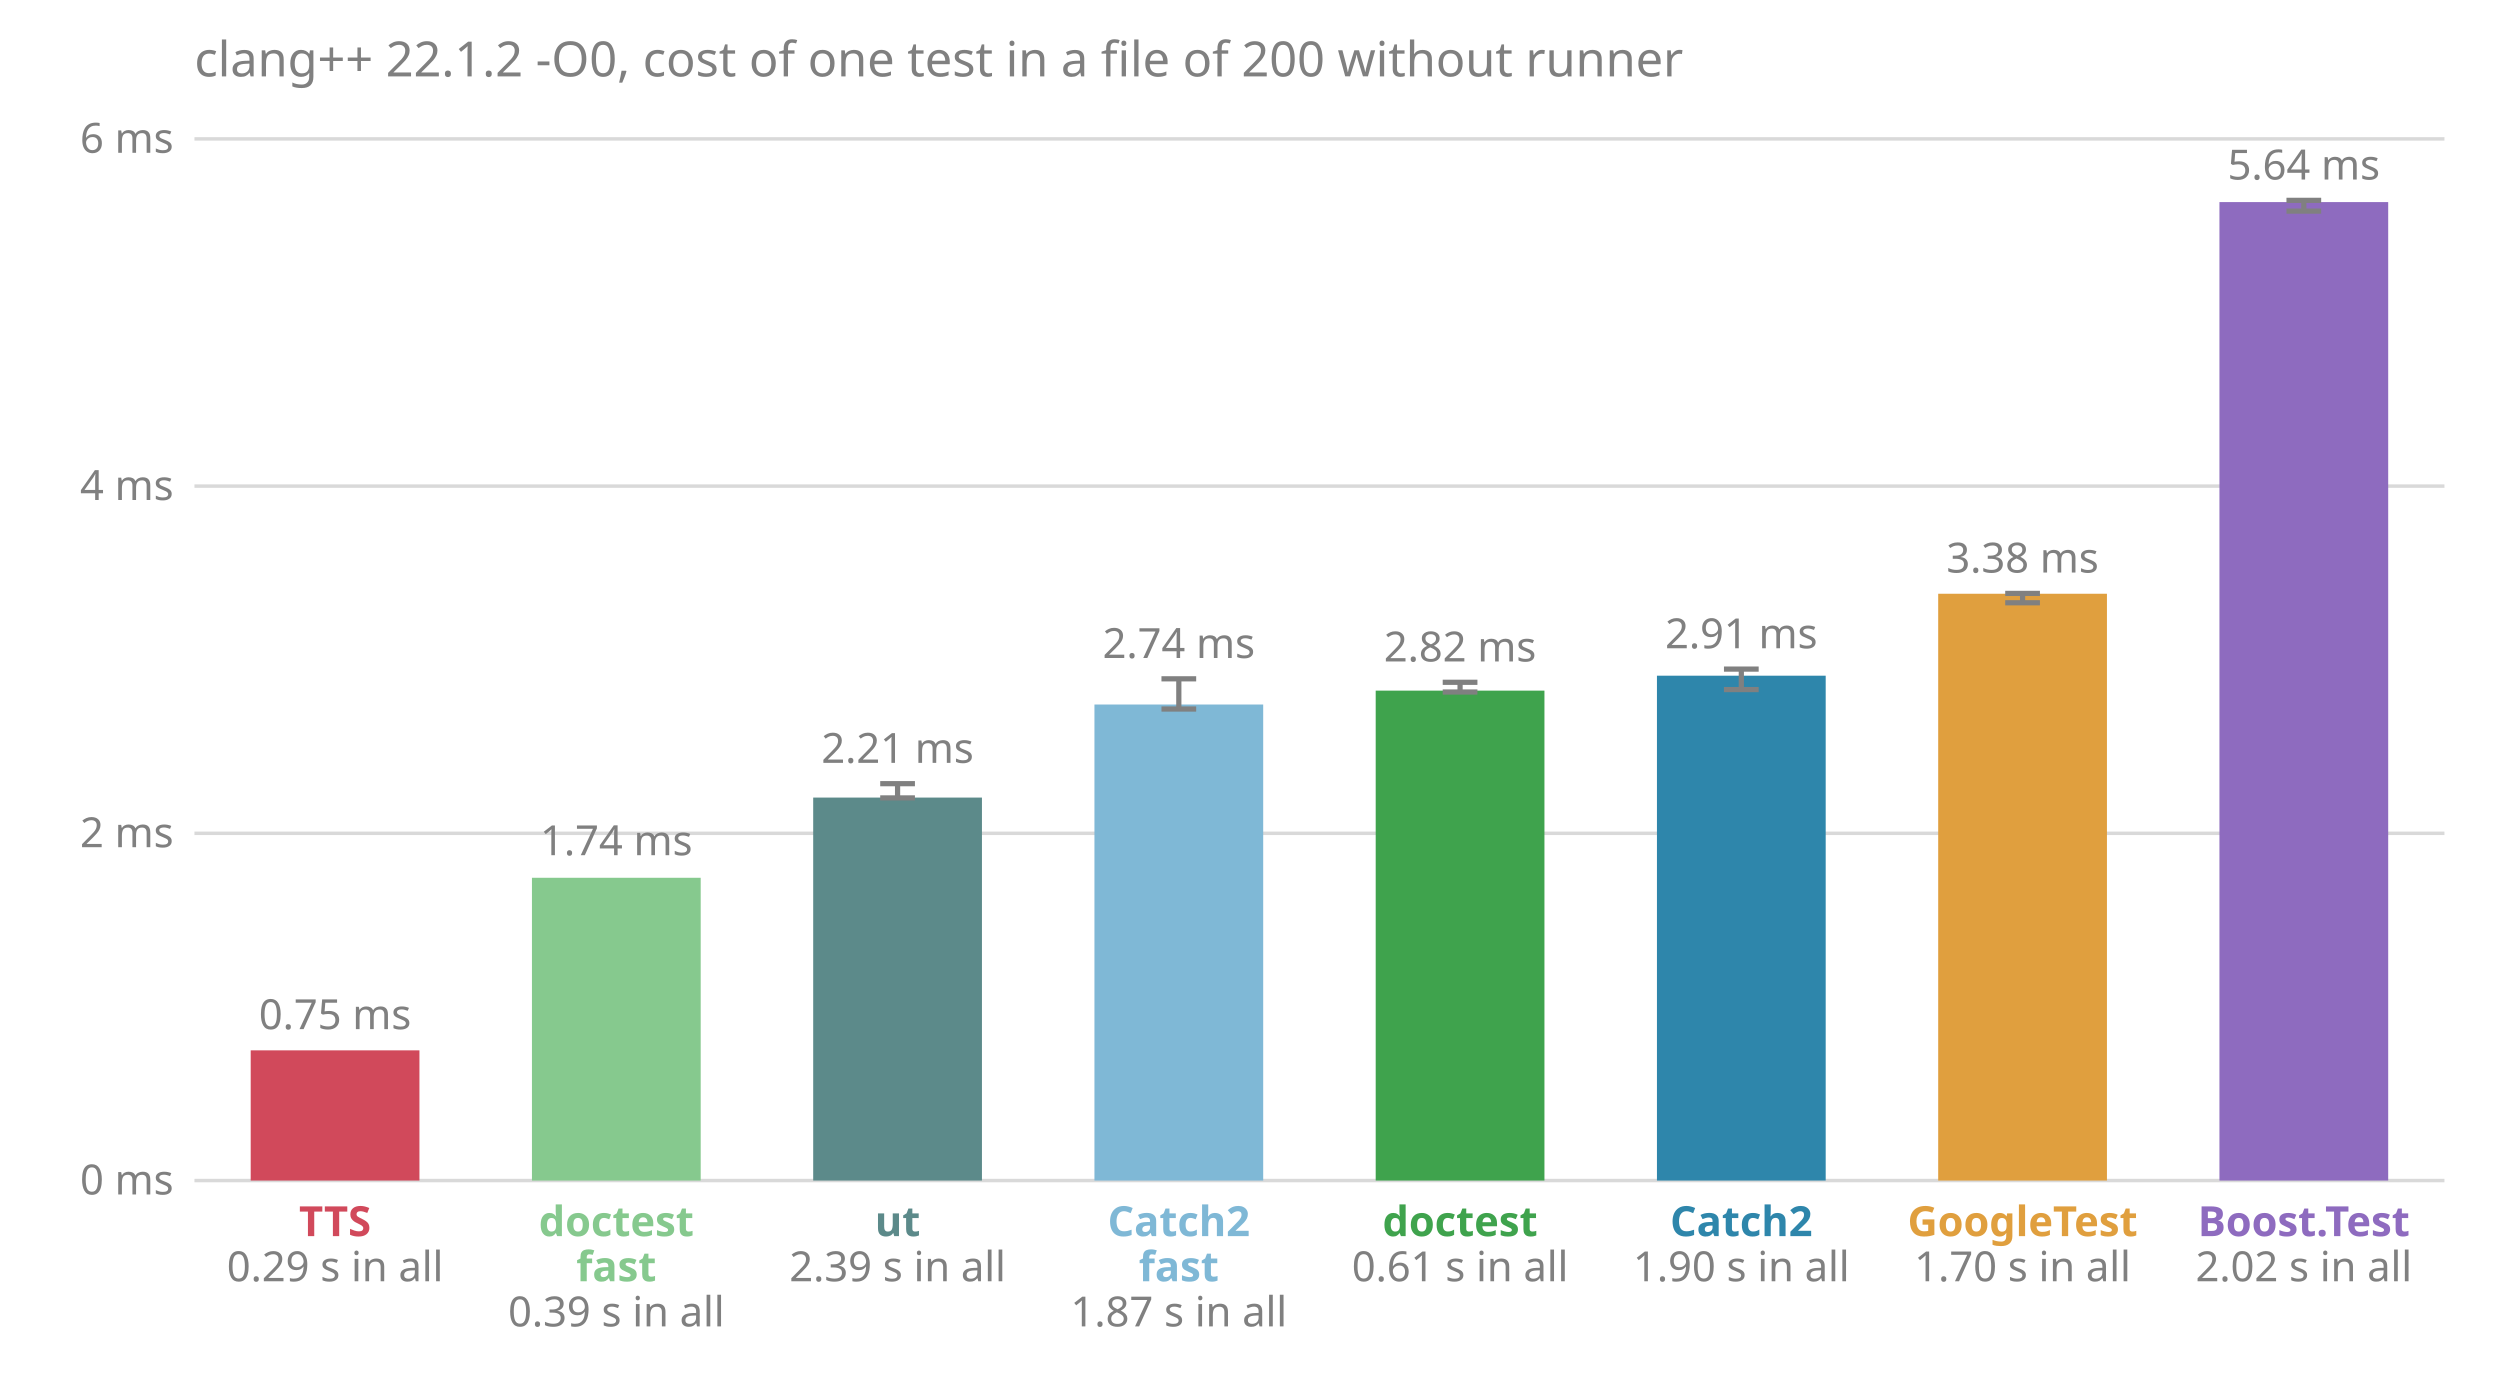
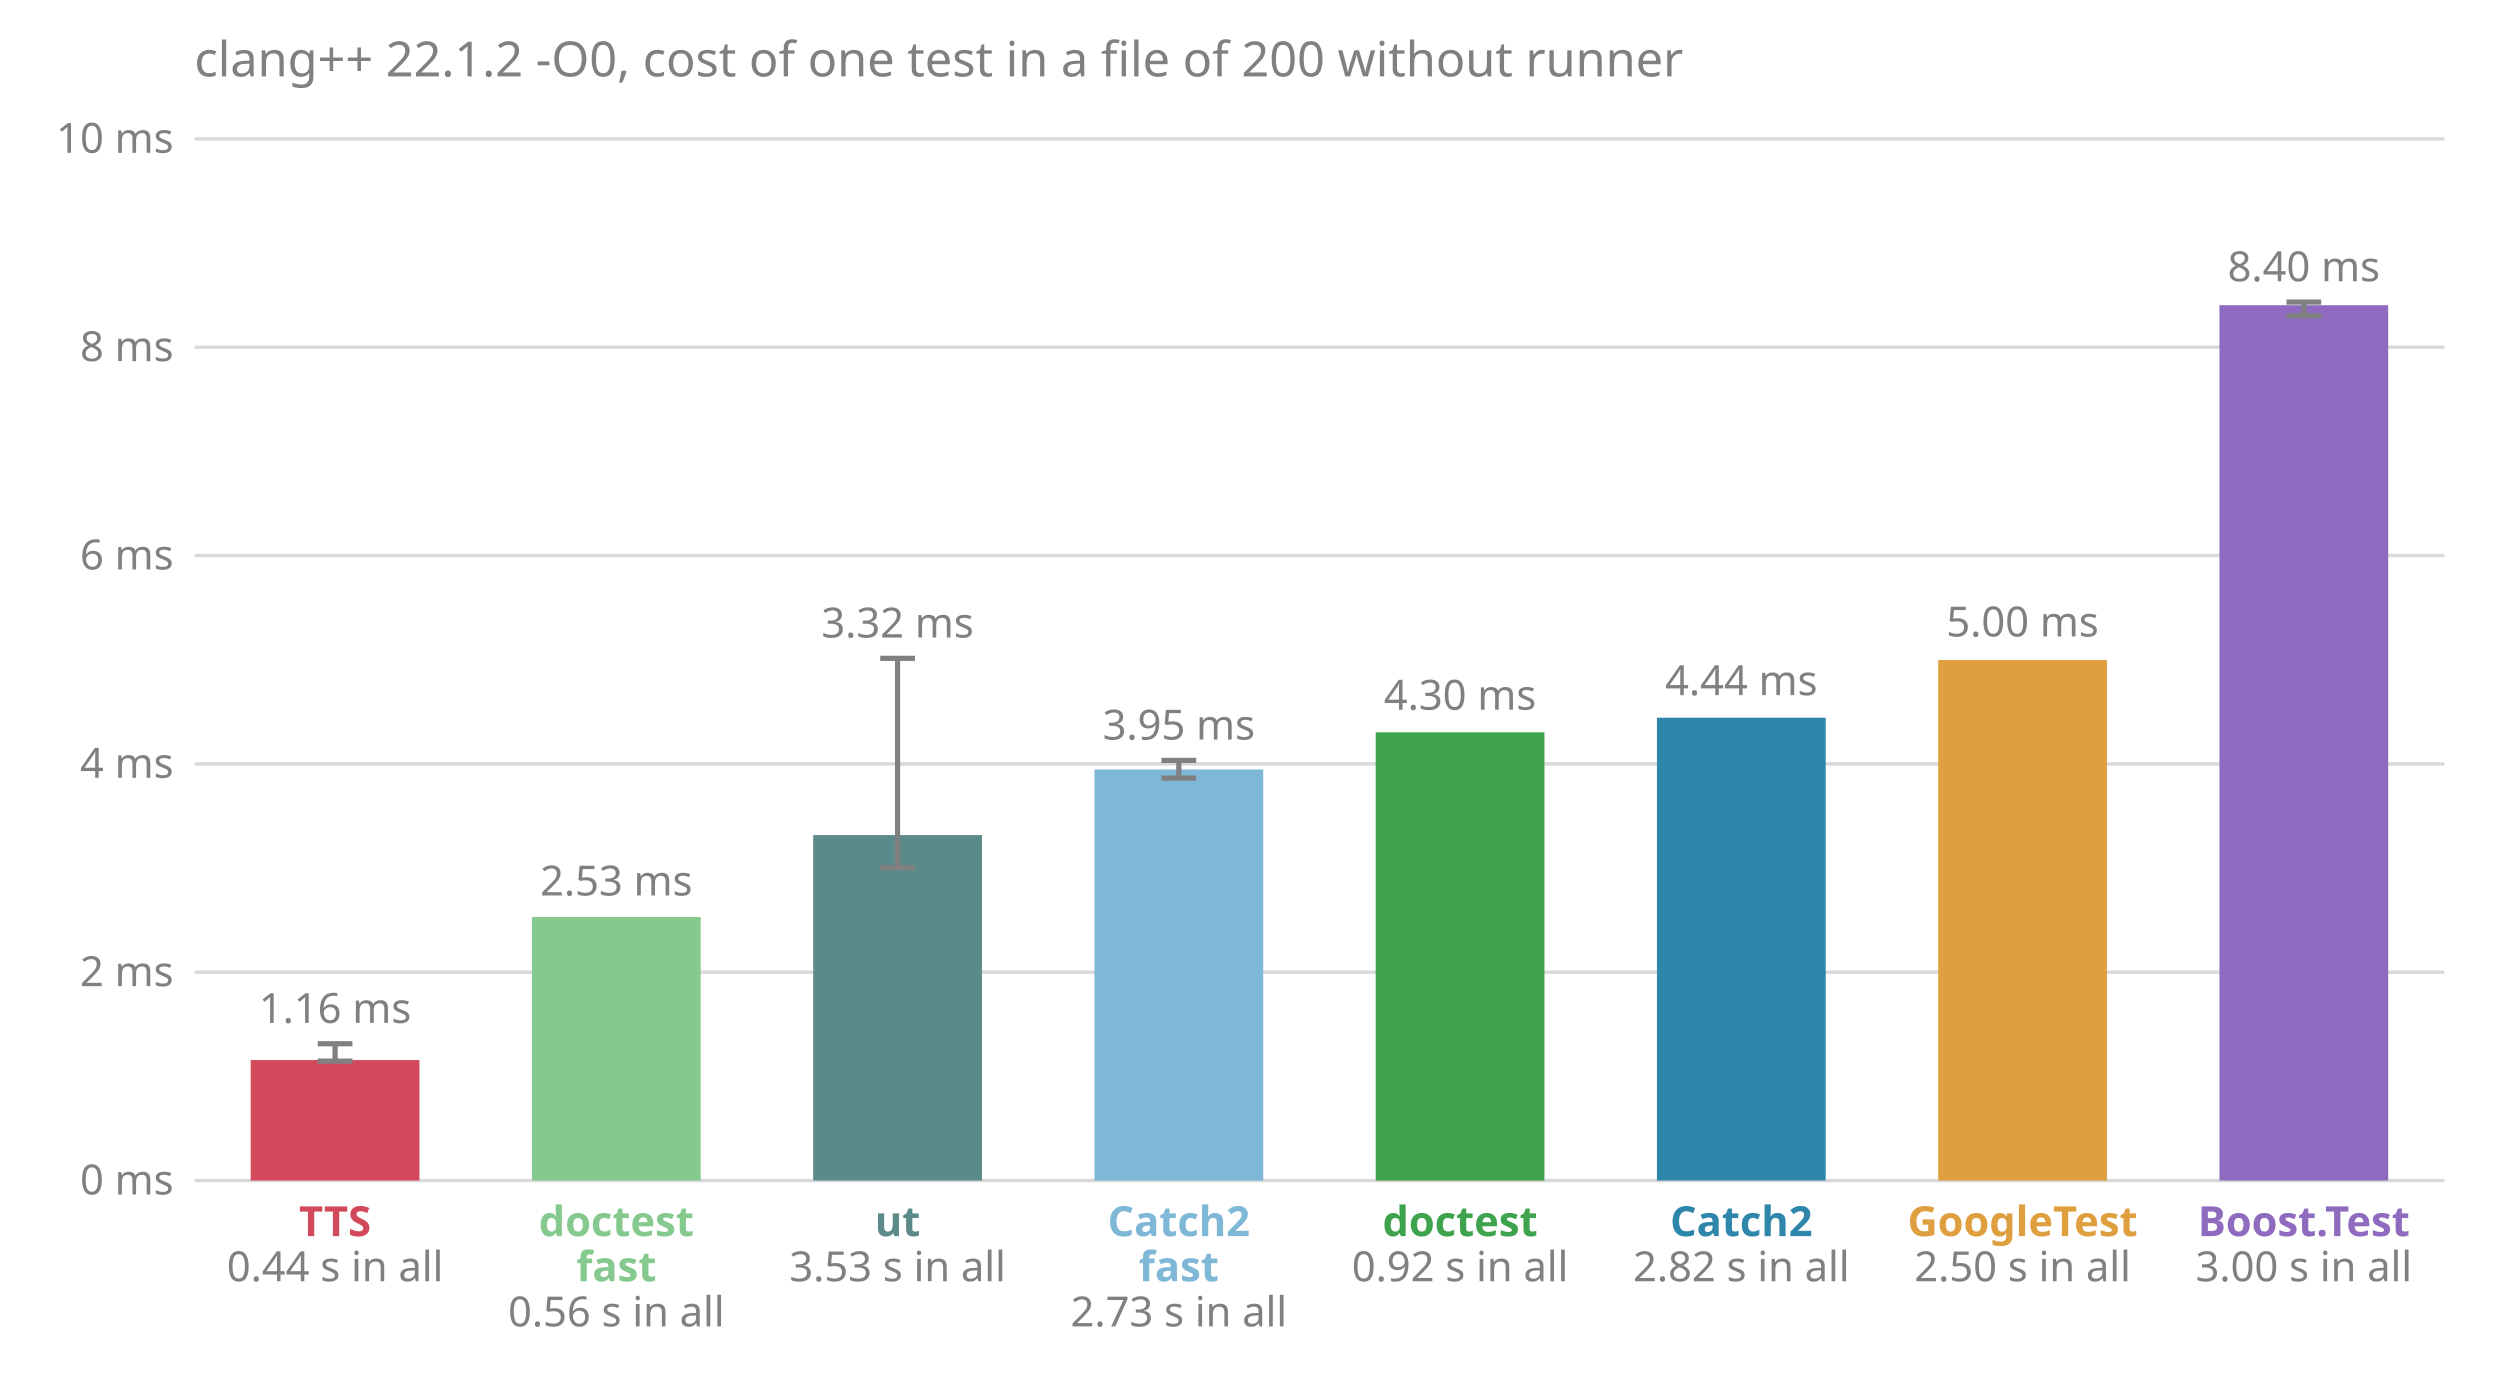
<svg xmlns="http://www.w3.org/2000/svg" viewBox="0 0 720 400" font-family="sans-serif" font-size="12">
  <text x="56.0" y="22.0" fill="#808080" font-size="14">clang++ 22.1.2 -O0, cost of one test in a file of 200 without runner</text>
  <line x1="56.0" x2="704.0" y1="340.0" y2="340.0" stroke="#808080" stroke-opacity="0.3" />
  <text x="50.0" y="344.0" fill="#808080" text-anchor="end">0 ms</text>
-   <line x1="56.0" x2="704.0" y1="240.0" y2="240.0" stroke="#808080" stroke-opacity="0.3" />
-   <text x="50.0" y="244.0" fill="#808080" text-anchor="end">2 ms</text>
-   <line x1="56.0" x2="704.0" y1="140.0" y2="140.0" stroke="#808080" stroke-opacity="0.3" />
-   <text x="50.0" y="144.0" fill="#808080" text-anchor="end">4 ms</text>
+   <line x1="56.0" x2="704.0" y1="280.0" y2="280.0" stroke="#808080" stroke-opacity="0.3" />
+   <text x="50.0" y="284.0" fill="#808080" text-anchor="end">2 ms</text>
+   <line x1="56.0" x2="704.0" y1="220.0" y2="220.0" stroke="#808080" stroke-opacity="0.3" />
+   <text x="50.0" y="224.0" fill="#808080" text-anchor="end">4 ms</text>
+   <line x1="56.0" x2="704.0" y1="160.0" y2="160.0" stroke="#808080" stroke-opacity="0.3" />
+   <text x="50.0" y="164.0" fill="#808080" text-anchor="end">6 ms</text>
+   <line x1="56.0" x2="704.0" y1="100.0" y2="100.0" stroke="#808080" stroke-opacity="0.3" />
+   <text x="50.0" y="104.0" fill="#808080" text-anchor="end">8 ms</text>
  <line x1="56.0" x2="704.0" y1="40.0" y2="40.0" stroke="#808080" stroke-opacity="0.3" />
-   <text x="50.0" y="44.0" fill="#808080" text-anchor="end">6 ms</text>
-   <rect x="72.2" y="302.5" width="48.6" height="37.5" fill="#d1495b" />
-   <text x="96.5" y="296.4" fill="#808080" text-anchor="middle">0.75 ms</text>
+   <text x="50.0" y="44.0" fill="#808080" text-anchor="end">10 ms</text>
+   <rect x="72.2" y="305.3" width="48.6" height="34.7" fill="#d1495b" />
+   <line x1="96.5" x2="96.5" y1="305.6" y2="300.6" stroke="#808080" stroke-width="1.5" />
+   <line x1="91.5" x2="101.5" y1="305.6" y2="305.6" stroke="#808080" stroke-width="1.5" />
+   <line x1="91.5" x2="101.5" y1="300.6" y2="300.6" stroke="#808080" stroke-width="1.5" />
+   <text x="96.5" y="294.6" fill="#808080" text-anchor="middle">1.16 ms</text>
  <text x="96.5" y="356.0" fill="#d1495b" font-weight="bold" text-anchor="middle">TTS</text>
-   <text x="96.5" y="369.0" fill="#808080" text-anchor="middle">0.29 s in all</text>
-   <rect x="153.2" y="252.8" width="48.6" height="87.2" fill="#86c98e" />
-   <text x="177.5" y="246.3" fill="#808080" text-anchor="middle">1.74 ms</text>
+   <text x="96.5" y="369.0" fill="#808080" text-anchor="middle">0.44 s in all</text>
+   <rect x="153.2" y="264.1" width="48.6" height="75.9" fill="#86c98e" />
+   <text x="177.5" y="257.9" fill="#808080" text-anchor="middle">2.53 ms</text>
  <text x="177.5" y="356.0" fill="#86c98e" font-weight="bold" text-anchor="middle">doctest</text>
  <text x="177.5" y="369.0" fill="#86c98e" font-weight="bold" text-anchor="middle">fast</text>
-   <text x="177.5" y="382.0" fill="#808080" text-anchor="middle">0.39 s in all</text>
-   <rect x="234.2" y="229.7" width="48.6" height="110.3" fill="#5c8a8a" />
-   <line x1="258.5" x2="258.5" y1="229.8" y2="225.7" stroke="#808080" stroke-width="1.5" />
-   <line x1="253.5" x2="263.5" y1="229.8" y2="229.8" stroke="#808080" stroke-width="1.5" />
-   <line x1="253.5" x2="263.5" y1="225.7" y2="225.7" stroke="#808080" stroke-width="1.5" />
-   <text x="258.5" y="219.7" fill="#808080" text-anchor="middle">2.21 ms</text>
+   <text x="177.5" y="382.0" fill="#808080" text-anchor="middle">0.56 s in all</text>
+   <rect x="234.2" y="240.5" width="48.6" height="99.5" fill="#5c8a8a" />
+   <line x1="258.5" x2="258.5" y1="249.9" y2="189.6" stroke="#808080" stroke-width="1.5" />
+   <line x1="253.5" x2="263.5" y1="249.9" y2="249.9" stroke="#808080" stroke-width="1.5" />
+   <line x1="253.5" x2="263.5" y1="189.6" y2="189.6" stroke="#808080" stroke-width="1.5" />
+   <text x="258.5" y="183.6" fill="#808080" text-anchor="middle">3.32 ms</text>
  <text x="258.5" y="356.0" fill="#5c8a8a" font-weight="bold" text-anchor="middle">ut</text>
-   <text x="258.5" y="369.0" fill="#808080" text-anchor="middle">2.39 s in all</text>
-   <rect x="315.2" y="202.9" width="48.6" height="137.1" fill="#7fb8d6" />
-   <line x1="339.5" x2="339.5" y1="204.2" y2="195.5" stroke="#808080" stroke-width="1.5" />
-   <line x1="334.5" x2="344.5" y1="204.2" y2="204.2" stroke="#808080" stroke-width="1.5" />
-   <line x1="334.5" x2="344.5" y1="195.5" y2="195.5" stroke="#808080" stroke-width="1.5" />
-   <text x="339.5" y="189.5" fill="#808080" text-anchor="middle">2.74 ms</text>
+   <text x="258.5" y="369.0" fill="#808080" text-anchor="middle">3.53 s in all</text>
+   <rect x="315.2" y="221.6" width="48.6" height="118.4" fill="#7fb8d6" />
+   <line x1="339.5" x2="339.5" y1="224.1" y2="219.0" stroke="#808080" stroke-width="1.5" />
+   <line x1="334.5" x2="344.5" y1="224.1" y2="224.1" stroke="#808080" stroke-width="1.5" />
+   <line x1="334.5" x2="344.5" y1="219.0" y2="219.0" stroke="#808080" stroke-width="1.5" />
+   <text x="339.5" y="213.0" fill="#808080" text-anchor="middle">3.95 ms</text>
  <text x="339.5" y="356.0" fill="#7fb8d6" font-weight="bold" text-anchor="middle">Catch2</text>
  <text x="339.5" y="369.0" fill="#7fb8d6" font-weight="bold" text-anchor="middle">fast</text>
-   <text x="339.5" y="382.0" fill="#808080" text-anchor="middle">1.87 s in all</text>
-   <rect x="396.2" y="198.9" width="48.6" height="141.1" fill="#3fa34d" />
-   <line x1="420.5" x2="420.5" y1="199.3" y2="196.5" stroke="#808080" stroke-width="1.5" />
-   <line x1="415.5" x2="425.5" y1="199.3" y2="199.3" stroke="#808080" stroke-width="1.5" />
-   <line x1="415.5" x2="425.5" y1="196.5" y2="196.5" stroke="#808080" stroke-width="1.5" />
-   <text x="420.5" y="190.5" fill="#808080" text-anchor="middle">2.82 ms</text>
+   <text x="339.5" y="382.0" fill="#808080" text-anchor="middle">2.73 s in all</text>
+   <rect x="396.2" y="210.9" width="48.6" height="129.1" fill="#3fa34d" />
+   <text x="420.5" y="204.4" fill="#808080" text-anchor="middle">4.30 ms</text>
  <text x="420.5" y="356.0" fill="#3fa34d" font-weight="bold" text-anchor="middle">doctest</text>
-   <text x="420.5" y="369.0" fill="#808080" text-anchor="middle">0.61 s in all</text>
-   <rect x="477.2" y="194.6" width="48.6" height="145.4" fill="#2e86ab" />
-   <line x1="501.5" x2="501.5" y1="198.6" y2="192.7" stroke="#808080" stroke-width="1.5" />
-   <line x1="496.5" x2="506.5" y1="198.6" y2="198.6" stroke="#808080" stroke-width="1.5" />
-   <line x1="496.5" x2="506.5" y1="192.7" y2="192.7" stroke="#808080" stroke-width="1.5" />
-   <text x="501.5" y="186.7" fill="#808080" text-anchor="middle">2.91 ms</text>
+   <text x="420.5" y="369.0" fill="#808080" text-anchor="middle">0.92 s in all</text>
+   <rect x="477.2" y="206.7" width="48.6" height="133.3" fill="#2e86ab" />
+   <text x="501.5" y="200.2" fill="#808080" text-anchor="middle">4.44 ms</text>
  <text x="501.5" y="356.0" fill="#2e86ab" font-weight="bold" text-anchor="middle">Catch2</text>
-   <text x="501.5" y="369.0" fill="#808080" text-anchor="middle">1.90 s in all</text>
-   <rect x="558.2" y="171.0" width="48.6" height="169.0" fill="#e09f3e" />
-   <line x1="582.5" x2="582.5" y1="173.6" y2="170.9" stroke="#808080" stroke-width="1.5" />
-   <line x1="577.5" x2="587.5" y1="173.6" y2="173.6" stroke="#808080" stroke-width="1.5" />
-   <line x1="577.5" x2="587.5" y1="170.9" y2="170.9" stroke="#808080" stroke-width="1.5" />
-   <text x="582.5" y="164.9" fill="#808080" text-anchor="middle">3.38 ms</text>
+   <text x="501.5" y="369.0" fill="#808080" text-anchor="middle">2.82 s in all</text>
+   <rect x="558.2" y="190.1" width="48.6" height="149.9" fill="#e09f3e" />
+   <text x="582.5" y="183.3" fill="#808080" text-anchor="middle">5.00 ms</text>
  <text x="582.5" y="356.0" fill="#e09f3e" font-weight="bold" text-anchor="middle">GoogleTest</text>
-   <text x="582.5" y="369.0" fill="#808080" text-anchor="middle">1.70 s in all</text>
-   <rect x="639.2" y="58.2" width="48.6" height="281.8" fill="#8e6bbf" />
-   <line x1="663.5" x2="663.5" y1="60.8" y2="57.7" stroke="#808080" stroke-width="1.5" />
-   <line x1="658.5" x2="668.5" y1="60.8" y2="60.8" stroke="#808080" stroke-width="1.5" />
-   <line x1="658.5" x2="668.5" y1="57.7" y2="57.7" stroke="#808080" stroke-width="1.5" />
-   <text x="663.5" y="51.7" fill="#808080" text-anchor="middle">5.64 ms</text>
+   <text x="582.5" y="369.0" fill="#808080" text-anchor="middle">2.50 s in all</text>
+   <rect x="639.2" y="87.9" width="48.6" height="252.1" fill="#8e6bbf" />
+   <line x1="663.5" x2="663.5" y1="90.9" y2="87.0" stroke="#808080" stroke-width="1.5" />
+   <line x1="658.5" x2="668.5" y1="90.9" y2="90.9" stroke="#808080" stroke-width="1.5" />
+   <line x1="658.5" x2="668.5" y1="87.0" y2="87.0" stroke="#808080" stroke-width="1.5" />
+   <text x="663.5" y="81.0" fill="#808080" text-anchor="middle">8.40 ms</text>
  <text x="663.5" y="356.0" fill="#8e6bbf" font-weight="bold" text-anchor="middle">Boost.Test</text>
-   <text x="663.5" y="369.0" fill="#808080" text-anchor="middle">2.02 s in all</text>
+   <text x="663.5" y="369.0" fill="#808080" text-anchor="middle">3.00 s in all</text>
</svg>
